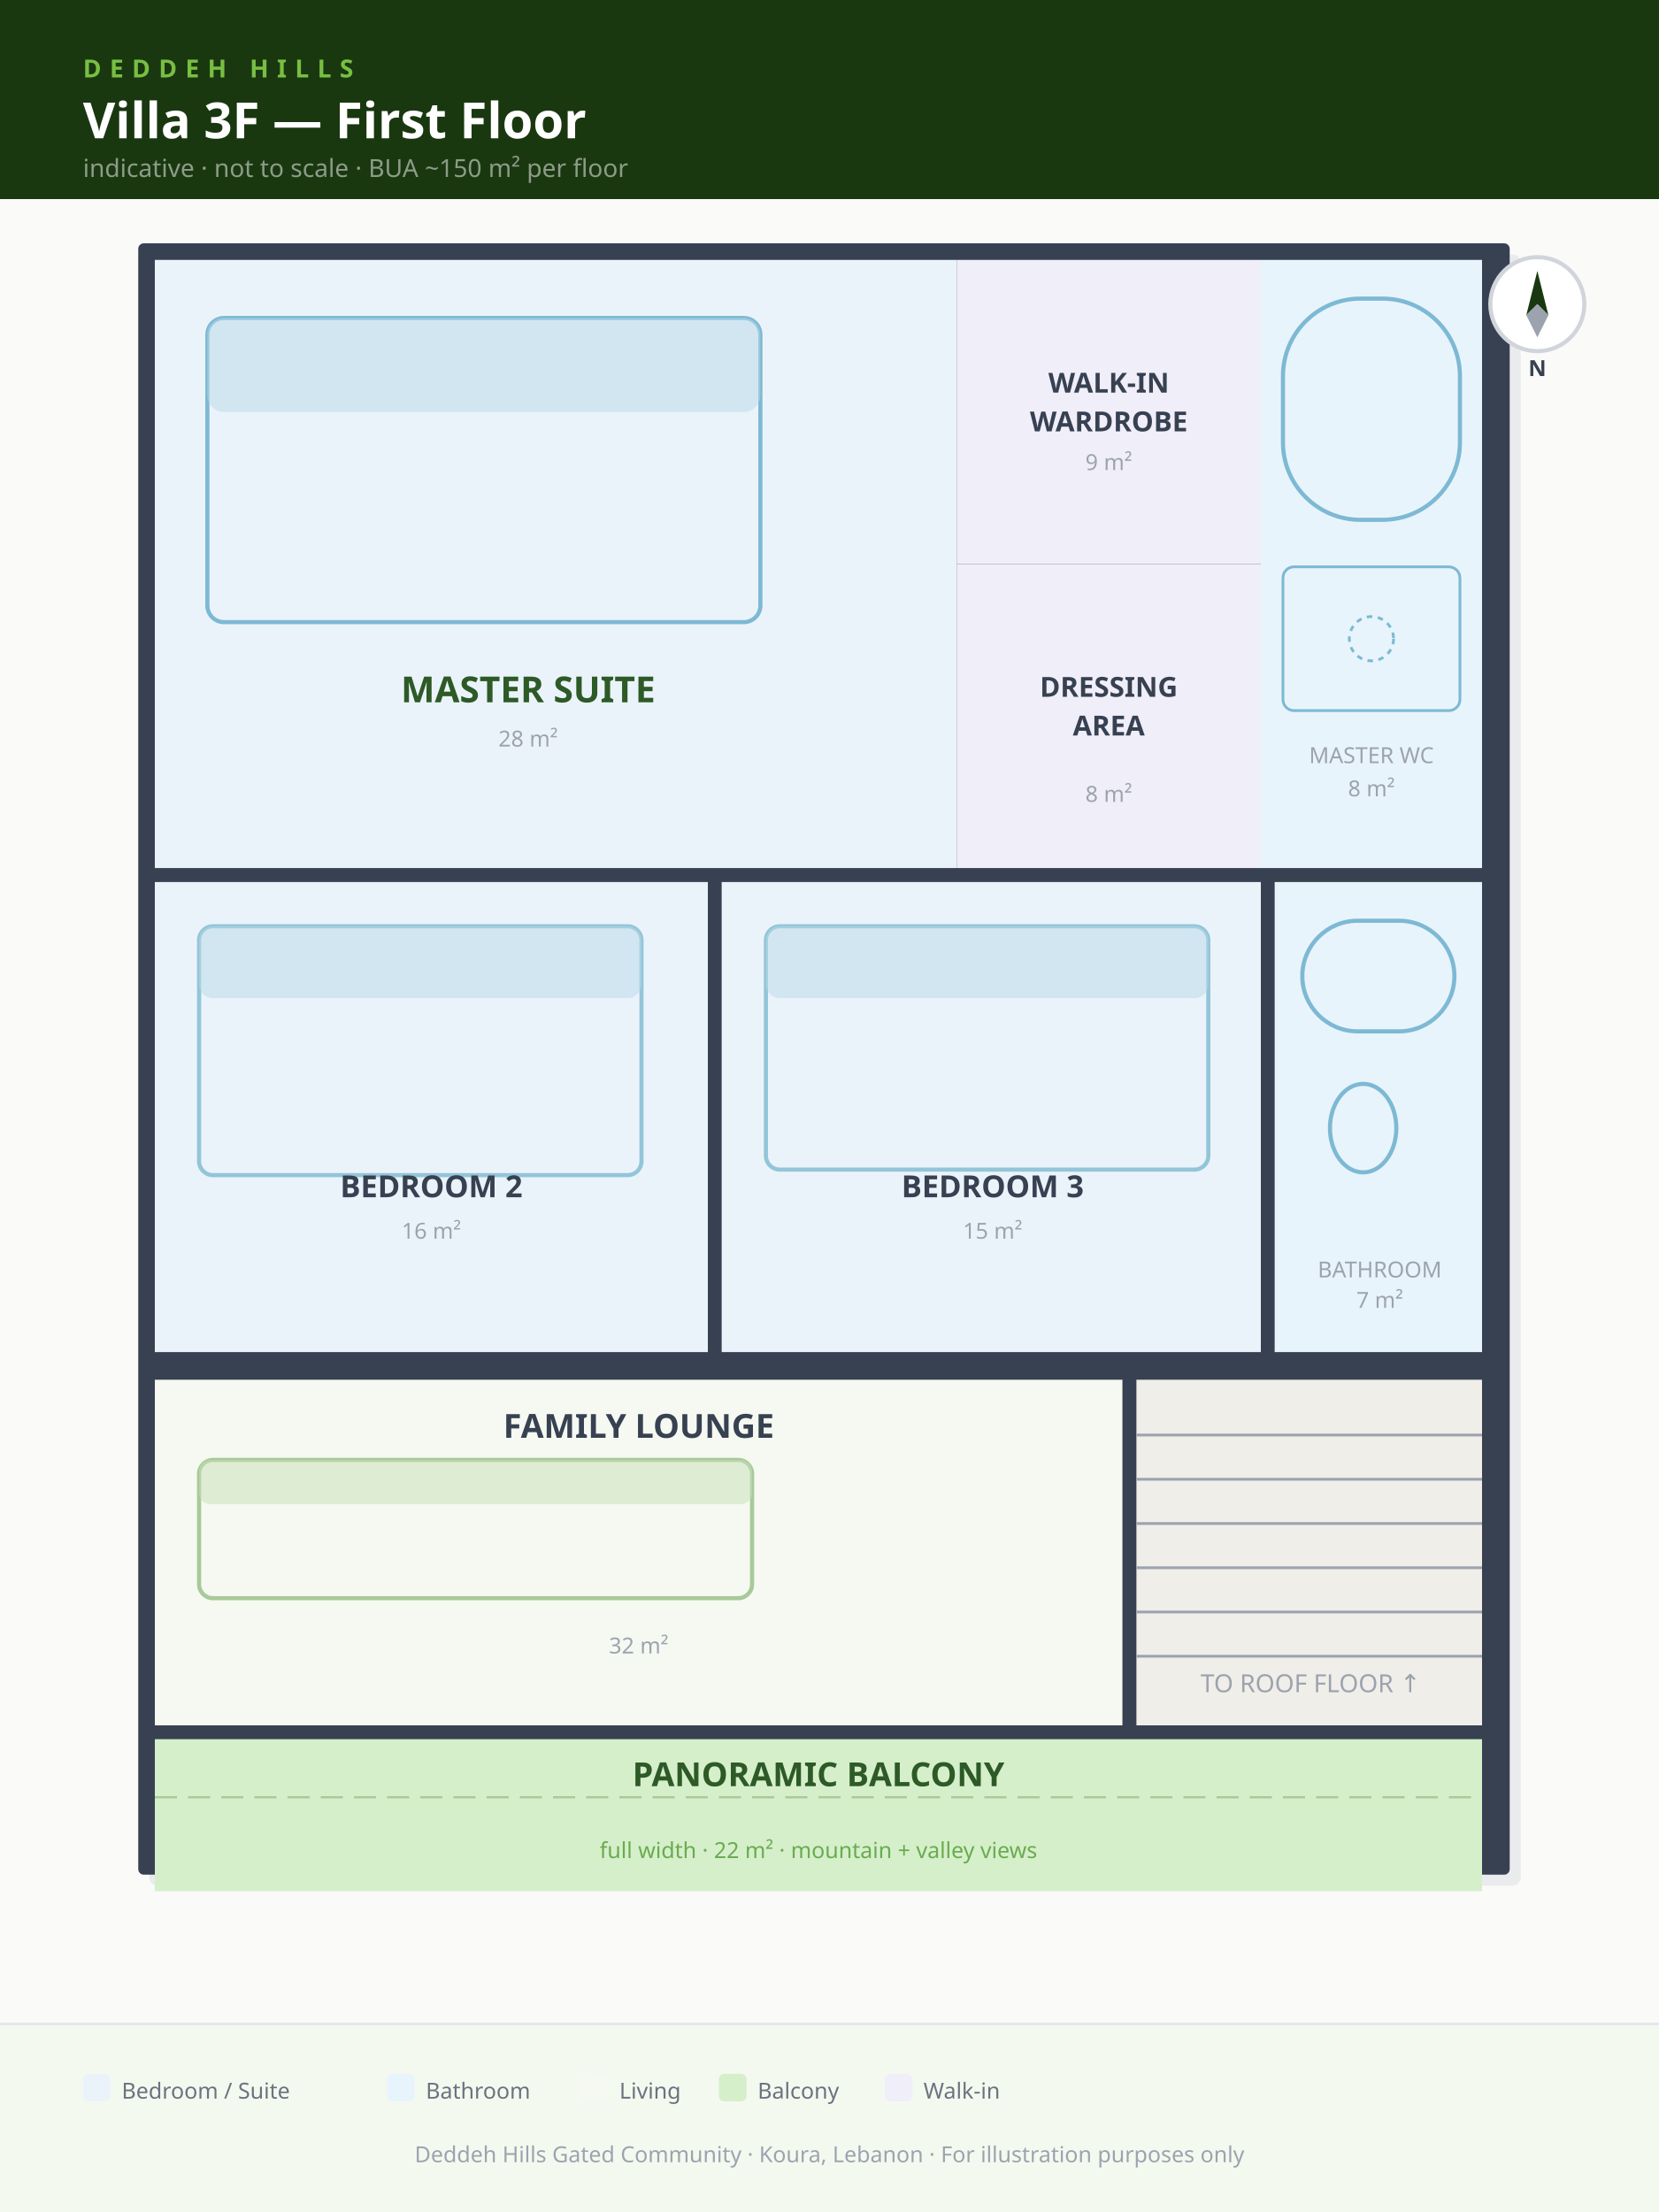
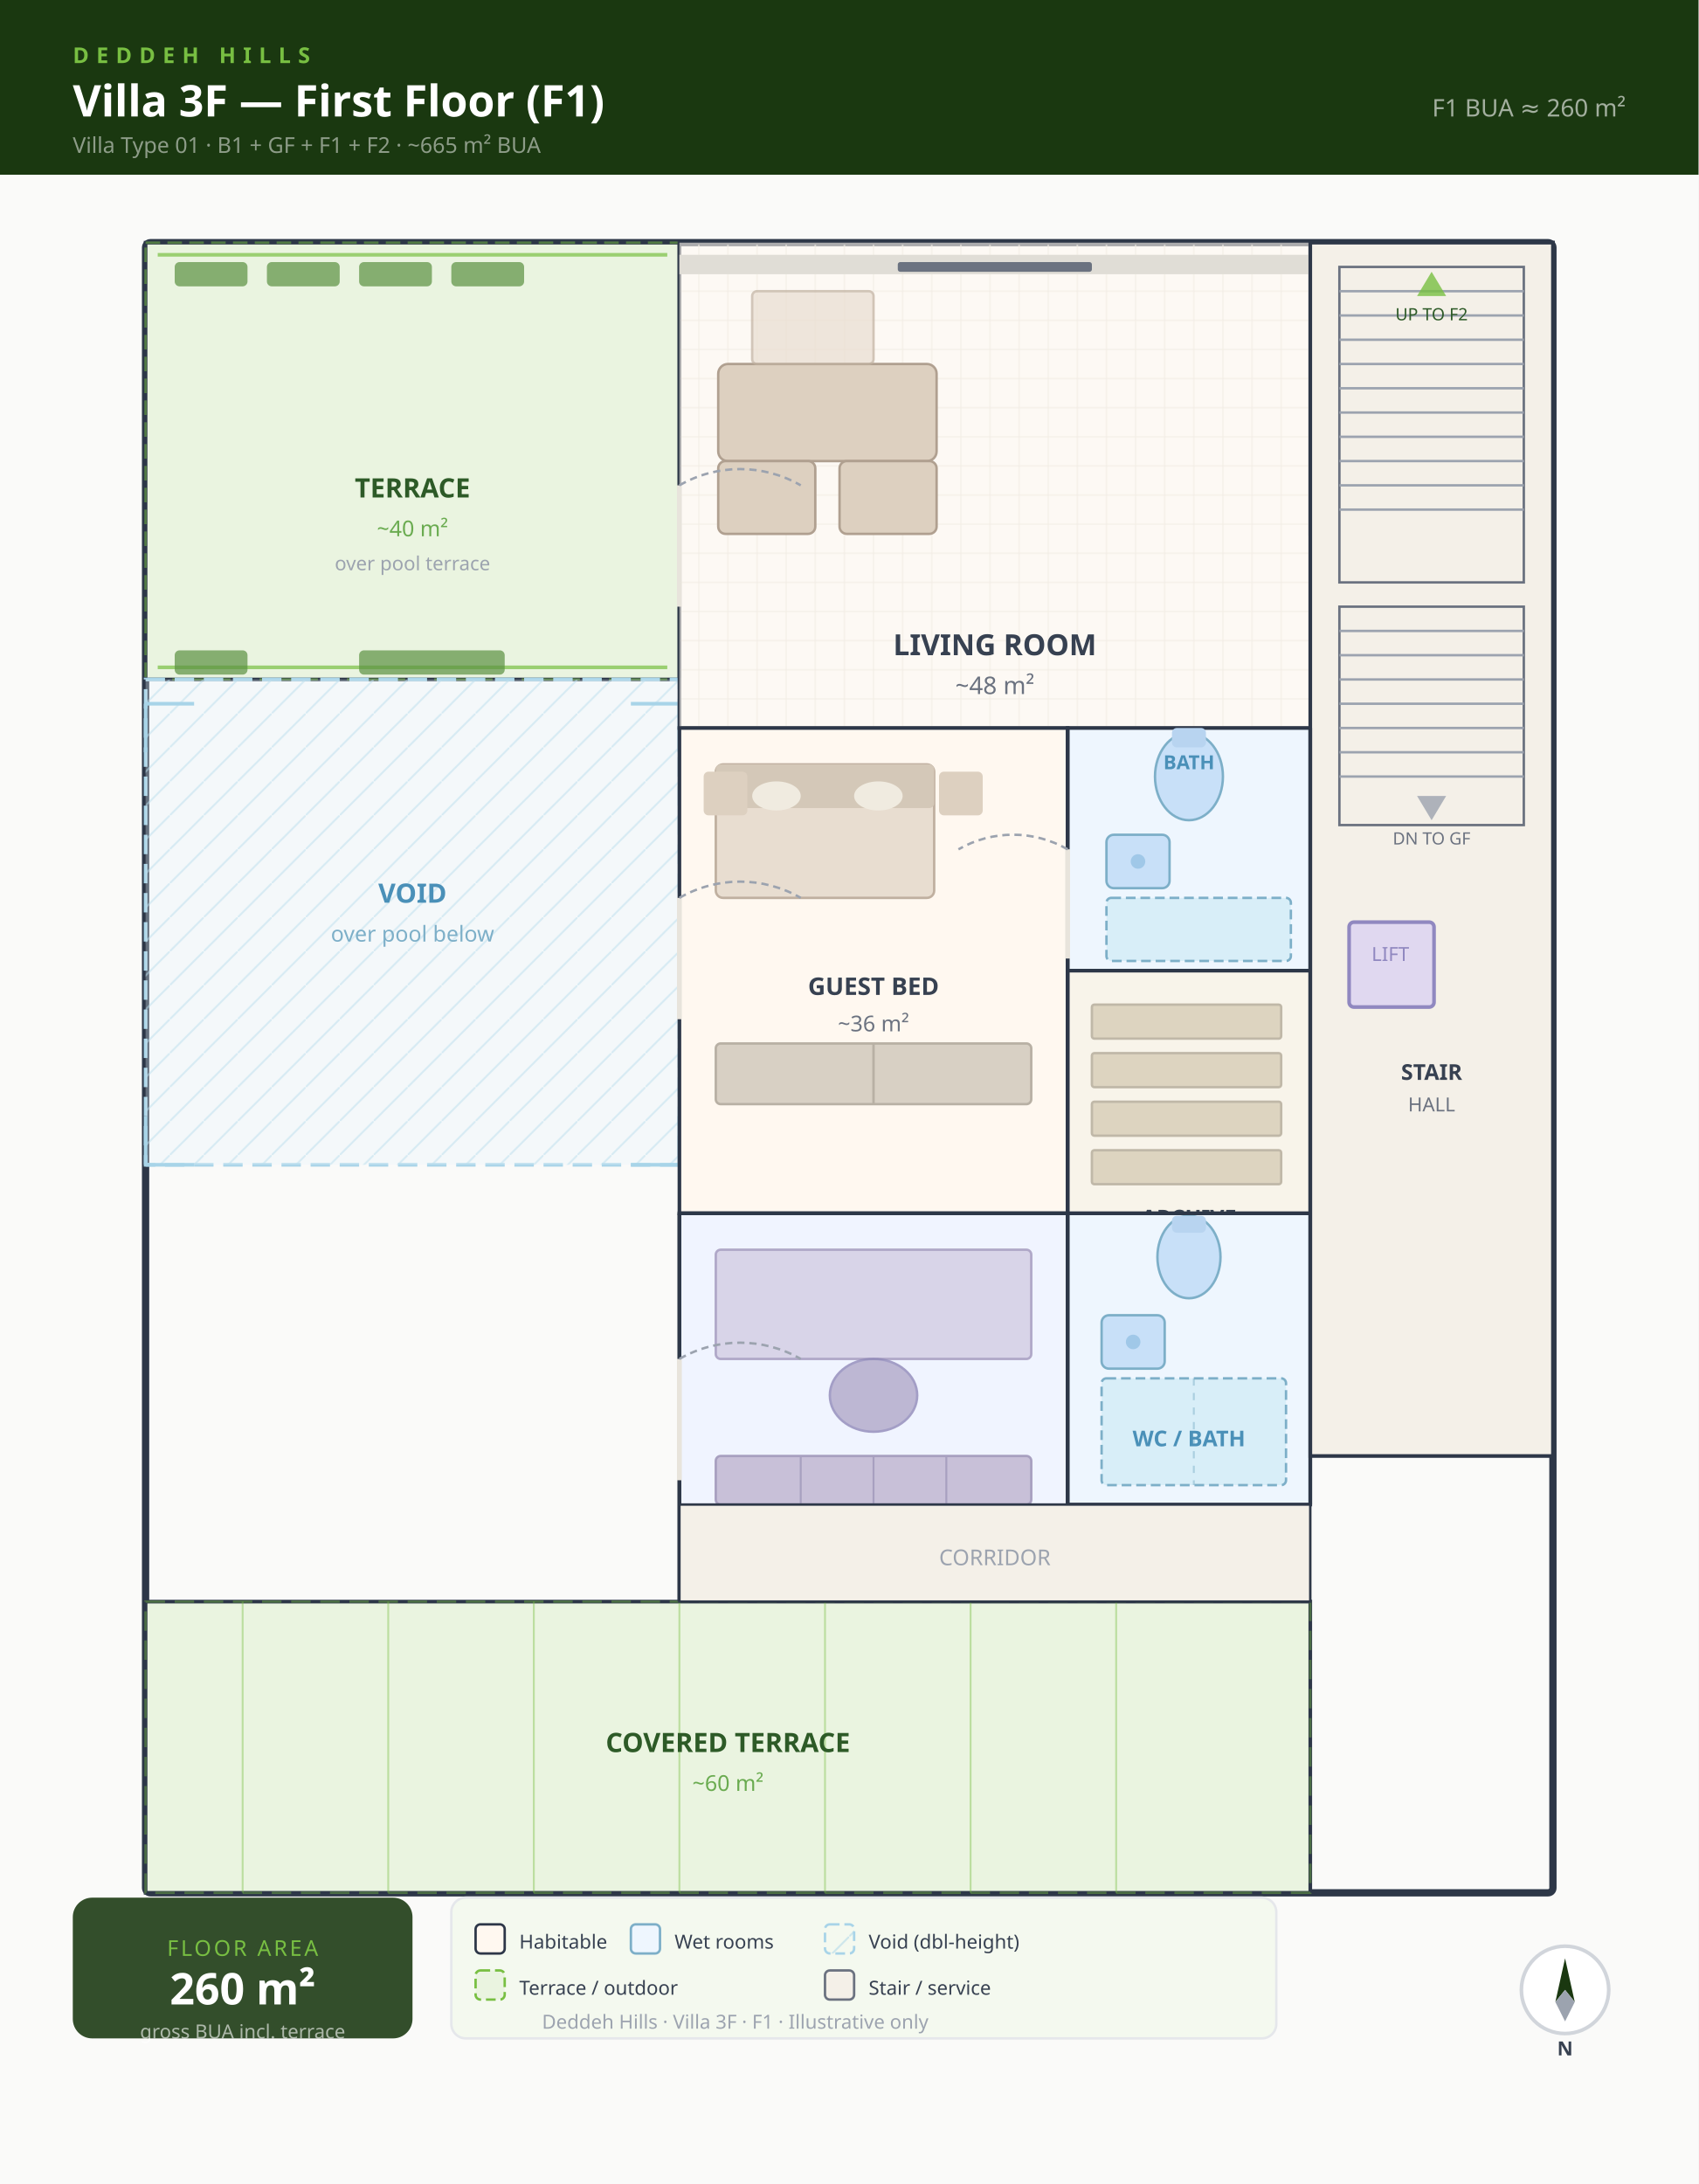
- <svg xmlns="http://www.w3.org/2000/svg" viewBox="0 0 600 800">
-   <rect width="600" height="800" fill="#FAFAF9" />
-   <rect x="0" y="0" width="600" height="72" fill="#1A3810" />
-   <text x="30" y="28" font-family="'DM Sans',sans-serif" font-size="9" font-weight="600" fill="#78BF42" letter-spacing="3">DEDDEH HILLS</text>
-   <text x="30" y="50" font-family="'DM Sans',sans-serif" font-size="18" font-weight="700" fill="white">Villa 3F — First Floor</text>
-   <text x="30" y="64" font-family="'DM Sans',sans-serif" font-size="9" fill="rgba(255,255,255,0.5)">indicative · not to scale · BUA ~150 m² per floor</text>
-   <rect x="54" y="92" width="496" height="590" rx="3" fill="#D1D5DB" opacity="0.4" />
-   <rect x="50" y="88" width="496" height="590" rx="2" fill="#374151" />
-   <rect x="56" y="94" width="290" height="220" fill="#EBF3FA" />
-   <rect x="75" y="115" width="200" height="110" rx="6" fill="none" stroke="#7DB9D4" stroke-width="1.5" />
-   <rect x="75" y="115" width="200" height="34" rx="6" fill="#B8D9E8" opacity="0.5" />
-   <text x="191" y="254" text-anchor="middle" font-family="'DM Sans',sans-serif" font-size="13" font-weight="700" fill="#2D5A27">MASTER SUITE</text>
-   <text x="191" y="270" text-anchor="middle" font-family="'DM Sans',sans-serif" font-size="8" fill="#9CA3AF">28 m²</text>
-   <rect x="56" y="94" width="290" height="220" fill="none" />
-   <rect x="346" y="94" width="110" height="110" fill="#F0EEF9" />
-   <text x="401" y="142" text-anchor="middle" font-family="'DM Sans',sans-serif" font-size="10" font-weight="600" fill="#374151">WALK-IN</text>
-   <text x="401" y="156" text-anchor="middle" font-family="'DM Sans',sans-serif" font-size="10" font-weight="600" fill="#374151">WARDROBE</text>
-   <text x="401" y="170" text-anchor="middle" font-family="'DM Sans',sans-serif" font-size="8" fill="#9CA3AF">9 m²</text>
-   <rect x="456" y="94" width="80" height="220" fill="#E8F4FB" />
-   <rect x="464" y="108" width="64" height="80" rx="28" fill="none" stroke="#7DB9D4" stroke-width="1.5" />
-   <rect x="464" y="205" width="64" height="52" rx="4" fill="none" stroke="#7DB9D4" stroke-width="1" />
-   <circle cx="496" cy="231" r="8" fill="none" stroke="#7DB9D4" stroke-width="1" stroke-dasharray="2,2" />
-   <text x="496" y="276" text-anchor="middle" font-family="'DM Sans',sans-serif" font-size="8" fill="#9CA3AF">MASTER WC</text>
-   <text x="496" y="288" text-anchor="middle" font-family="'DM Sans',sans-serif" font-size="8" fill="#9CA3AF">8 m²</text>
-   <rect x="346" y="204" width="110" height="110" fill="#F0EEF9" />
-   <text x="401" y="252" text-anchor="middle" font-family="'DM Sans',sans-serif" font-size="10" font-weight="600" fill="#374151">DRESSING</text>
-   <text x="401" y="266" text-anchor="middle" font-family="'DM Sans',sans-serif" font-size="10" font-weight="600" fill="#374151">AREA</text>
-   <text x="401" y="290" text-anchor="middle" font-family="'DM Sans',sans-serif" font-size="8" fill="#9CA3AF">8 m²</text>
-   <rect x="56" y="314" width="480" height="5" fill="#374151" />
-   <rect x="56" y="319" width="200" height="170" fill="#EBF3FA" />
-   <rect x="72" y="335" width="160" height="90" rx="5" fill="none" stroke="#93C5D8" stroke-width="1.5" />
-   <rect x="72" y="335" width="160" height="26" rx="5" fill="#B8D9E8" opacity="0.5" />
-   <text x="156" y="433" text-anchor="middle" font-family="'DM Sans',sans-serif" font-size="11" font-weight="700" fill="#374151">BEDROOM 2</text>
-   <text x="156" y="448" text-anchor="middle" font-family="'DM Sans',sans-serif" font-size="8" fill="#9CA3AF">16 m²</text>
-   <rect x="256" y="319" width="5" height="175" fill="#374151" />
-   <rect x="261" y="319" width="195" height="170" fill="#EBF3FA" />
-   <rect x="277" y="335" width="160" height="88" rx="5" fill="none" stroke="#93C5D8" stroke-width="1.5" />
-   <rect x="277" y="335" width="160" height="26" rx="5" fill="#B8D9E8" opacity="0.5" />
-   <text x="359" y="433" text-anchor="middle" font-family="'DM Sans',sans-serif" font-size="11" font-weight="700" fill="#374151">BEDROOM 3</text>
-   <text x="359" y="448" text-anchor="middle" font-family="'DM Sans',sans-serif" font-size="8" fill="#9CA3AF">15 m²</text>
-   <rect x="456" y="319" width="5" height="175" fill="#374151" />
-   <rect x="461" y="319" width="75" height="170" fill="#E8F4FB" />
-   <rect x="471" y="333" width="55" height="40" rx="20" fill="none" stroke="#7DB9D4" stroke-width="1.5" />
-   <ellipse cx="493" cy="408" rx="12" ry="16" fill="none" stroke="#7DB9D4" stroke-width="1.5" />
-   <text x="499" y="462" text-anchor="middle" font-family="'DM Sans',sans-serif" font-size="8" fill="#9CA3AF">BATHROOM</text>
-   <text x="499" y="473" text-anchor="middle" font-family="'DM Sans',sans-serif" font-size="8" fill="#9CA3AF">7 m²</text>
-   <rect x="56" y="494" width="480" height="5" fill="#374151" />
-   <rect x="56" y="499" width="350" height="125" fill="#F5F9F1" />
-   <rect x="72" y="528" width="200" height="50" rx="5" fill="none" stroke="#A8C99A" stroke-width="1.5" />
-   <rect x="72" y="528" width="200" height="16" rx="4" fill="#C8E0B8" opacity="0.5" />
-   <text x="231" y="520" text-anchor="middle" font-family="'DM Sans',sans-serif" font-size="12" font-weight="700" fill="#374151">FAMILY LOUNGE</text>
-   <text x="231" y="598" text-anchor="middle" font-family="'DM Sans',sans-serif" font-size="8" fill="#9CA3AF">32 m²</text>
-   <rect x="406" y="499" width="5" height="130" fill="#374151" />
-   <rect x="411" y="499" width="125" height="125" fill="#F0EEE8" />
-   <line x1="411" y1="519" x2="536" y2="519" stroke="#9CA3AF" stroke-width="1" />
-   <line x1="411" y1="535" x2="536" y2="535" stroke="#9CA3AF" stroke-width="1" />
-   <line x1="411" y1="551" x2="536" y2="551" stroke="#9CA3AF" stroke-width="1" />
-   <line x1="411" y1="567" x2="536" y2="567" stroke="#9CA3AF" stroke-width="1" />
-   <line x1="411" y1="583" x2="536" y2="583" stroke="#9CA3AF" stroke-width="1" />
-   <line x1="411" y1="599" x2="536" y2="599" stroke="#9CA3AF" stroke-width="1" />
-   <text x="474" y="612" text-anchor="middle" font-family="'DM Sans',sans-serif" font-size="9" fill="#9CA3AF">TO ROOF FLOOR ↑</text>
-   <rect x="56" y="624" width="480" height="5" fill="#374151" />
-   <rect x="56" y="629" width="480" height="55" fill="#D5EFCA" />
-   <line x1="56" y1="650" x2="536" y2="650" stroke="#A8CC98" stroke-width="0.8" stroke-dasharray="8,4" />
-   <text x="296" y="646" text-anchor="middle" font-family="'DM Sans',sans-serif" font-size="12" font-weight="700" fill="#2D5A27">PANORAMIC BALCONY</text>
-   <text x="296" y="672" text-anchor="middle" font-family="'DM Sans',sans-serif" font-size="8" fill="#6AAB50">full width · 22 m² · mountain + valley views</text>
-   <g transform="translate(556,110)">
-     <circle cx="0" cy="0" r="17" fill="white" stroke="#D1D5DB" stroke-width="1.5" />
-     <polygon points="0,-12 -4,4 0,0 4,4" fill="#1A3810" />
-     <polygon points="0,0 -4,4 0,12 4,4" fill="#9CA3AF" />
-     <text x="0" y="26" text-anchor="middle" font-family="'DM Sans',sans-serif" font-size="8" font-weight="700" fill="#374151">N</text>
+ <svg xmlns="http://www.w3.org/2000/svg" viewBox="0 0 700 900">
+   <defs>
+     <pattern id="void3f1" patternUnits="userSpaceOnUse" width="14" height="14">
+       <line x1="0" y1="14" x2="14" y2="0" stroke="#A8D4E8" stroke-width="0.8" opacity="0.5" />
+     </pattern>
+     <pattern id="tile3f1" patternUnits="userSpaceOnUse" width="12" height="12">
+       <rect width="12" height="12" fill="none" stroke="#E0DDD6" stroke-width="0.4" />
+     </pattern>
+     <pattern id="wood3f1" patternUnits="userSpaceOnUse" width="8" height="8">
+       <line x1="0" y1="0" x2="0" y2="8" stroke="#C8B89A" stroke-width="0.5" opacity="0.5" />
+     </pattern>
+   </defs>
+   <rect width="700" height="900" fill="#FAFAF9" />
+   <rect x="0" y="0" width="700" height="72" fill="#1A3810" />
+   <text x="30" y="26" font-family="'DM Sans',sans-serif" font-size="9" font-weight="600" fill="#78BF42" letter-spacing="3">DEDDEH HILLS</text>
+   <text x="30" y="48" font-family="'DM Sans',sans-serif" font-size="18" font-weight="700" fill="white">Villa 3F — First Floor (F1)</text>
+   <text x="30" y="63" font-family="'DM Sans',sans-serif" font-size="9" fill="rgba(255,255,255,0.5)">Villa Type 01 · B1 + GF + F1 + F2 · ~665 m² BUA</text>
+   <text x="670" y="48" text-anchor="end" font-family="'DM Sans',sans-serif" font-size="10" fill="rgba(255,255,255,0.6)">F1 BUA ≈ 260 m²</text>
+   <rect x="60" y="100" width="580" height="680" rx="2" fill="none" stroke="#2D3748" stroke-width="3" />
+   <rect x="540" y="100" width="100" height="120" fill="#F0EDE8" stroke="#2D3748" stroke-width="1.5" />
+   <rect x="60" y="100" width="220" height="180" fill="#EAF4E0" stroke="#2D3748" stroke-width="1.5" />
+   <rect x="60" y="100" width="220" height="180" fill="none" stroke="#78BF42" stroke-width="1" stroke-dasharray="6,3" opacity="0.5" />
+   <line x1="65" y1="105" x2="275" y2="105" stroke="#78BF42" stroke-width="1.5" opacity="0.7" />
+   <line x1="65" y1="275" x2="275" y2="275" stroke="#78BF42" stroke-width="1.5" opacity="0.7" />
+   <rect x="72" y="108" width="30" height="10" rx="2" fill="#5A9040" opacity="0.7" />
+   <rect x="110" y="108" width="30" height="10" rx="2" fill="#5A9040" opacity="0.7" />
+   <rect x="148" y="108" width="30" height="10" rx="2" fill="#5A9040" opacity="0.7" />
+   <rect x="186" y="108" width="30" height="10" rx="2" fill="#5A9040" opacity="0.7" />
+   <rect x="72" y="268" width="30" height="10" rx="2" fill="#5A9040" opacity="0.7" />
+   <rect x="148" y="268" width="60" height="10" rx="2" fill="#5A9040" opacity="0.7" />
+   <text x="170" y="205" text-anchor="middle" font-family="'DM Sans',sans-serif" font-size="11" font-weight="600" fill="#2D5A27">TERRACE</text>
+   <text x="170" y="221" text-anchor="middle" font-family="'DM Sans',sans-serif" font-size="9" fill="#6AAB50">~40 m²</text>
+   <text x="170" y="235" text-anchor="middle" font-family="'DM Sans',sans-serif" font-size="8" fill="#9CA3AF">over pool terrace</text>
+   <rect x="60" y="280" width="220" height="200" fill="url(#void3f1)" stroke="#A8D4E8" stroke-width="1.5" stroke-dasharray="8,4" />
+   <rect x="60" y="280" width="220" height="200" fill="#E8F4FA" opacity="0.3" />
+   <text x="170" y="372" text-anchor="middle" font-family="'DM Sans',sans-serif" font-size="11" font-weight="600" fill="#4A90B8">VOID</text>
+   <text x="170" y="388" text-anchor="middle" font-family="'DM Sans',sans-serif" font-size="9" fill="#7DAFC8">over pool below</text>
+   <line x1="60" y1="290" x2="80" y2="290" stroke="#A8D4E8" stroke-width="1.5" />
+   <line x1="60" y1="290" x2="60" y2="310" stroke="#A8D4E8" stroke-width="1.5" />
+   <line x1="280" y1="290" x2="260" y2="290" stroke="#A8D4E8" stroke-width="1.5" />
+   <line x1="280" y1="290" x2="280" y2="310" stroke="#A8D4E8" stroke-width="1.5" />
+   <line x1="60" y1="480" x2="80" y2="480" stroke="#A8D4E8" stroke-width="1.5" />
+   <line x1="60" y1="480" x2="60" y2="460" stroke="#A8D4E8" stroke-width="1.5" />
+   <line x1="280" y1="480" x2="260" y2="480" stroke="#A8D4E8" stroke-width="1.5" />
+   <line x1="280" y1="480" x2="280" y2="460" stroke="#A8D4E8" stroke-width="1.5" />
+   <rect x="280" y="100" width="260" height="200" fill="url(#tile3f1)" stroke="#2D3748" stroke-width="1.5" />
+   <rect x="280" y="100" width="260" height="200" fill="#FFF8F0" opacity="0.6" />
+   <rect x="296" y="150" width="90" height="40" rx="4" fill="#DDD0C0" stroke="#B0A090" stroke-width="1" />
+   <rect x="296" y="190" width="40" height="30" rx="3" fill="#DDD0C0" stroke="#B0A090" stroke-width="1" />
+   <rect x="346" y="190" width="40" height="30" rx="3" fill="#DDD0C0" stroke="#B0A090" stroke-width="1" />
+   <rect x="310" y="120" width="50" height="30" rx="2" fill="#E8DDD0" stroke="#C0B0A0" stroke-width="1" opacity="0.7" />
+   <rect x="280" y="105" width="260" height="8" fill="#E0DDD6" />
+   <rect x="370" y="108" width="80" height="4" rx="1" fill="#6B7280" />
+   <text x="410" y="270" text-anchor="middle" font-family="'DM Sans',sans-serif" font-size="12" font-weight="700" fill="#374151">LIVING ROOM</text>
+   <text x="410" y="286" text-anchor="middle" font-family="'DM Sans',sans-serif" font-size="10" fill="#6B7280">~48 m²</text>
+   <rect x="280" y="300" width="160" height="200" fill="#FFF8F0" stroke="#2D3748" stroke-width="1.5" />
+   <rect x="295" y="315" width="90" height="55" rx="3" fill="#E8DDD0" stroke="#C0B0A0" stroke-width="1" />
+   <rect x="295" y="315" width="90" height="18" rx="2" fill="#D4C8B8" />
+   <ellipse cx="320" cy="328" rx="10" ry="6" fill="#F0EBE0" />
+   <ellipse cx="362" cy="328" rx="10" ry="6" fill="#F0EBE0" />
+   <rect x="290" y="318" width="18" height="18" rx="2" fill="#DDD0C0" />
+   <rect x="387" y="318" width="18" height="18" rx="2" fill="#DDD0C0" />
+   <rect x="295" y="430" width="130" height="25" rx="2" fill="#D8D0C4" stroke="#B8B0A4" stroke-width="1" />
+   <line x1="360" y1="430" x2="360" y2="455" stroke="#B8B0A4" stroke-width="1" />
+   <text x="360" y="410" text-anchor="middle" font-family="'DM Sans',sans-serif" font-size="10" font-weight="600" fill="#374151">GUEST BED</text>
+   <text x="360" y="425" text-anchor="middle" font-family="'DM Sans',sans-serif" font-size="9" fill="#6B7280">~36 m²</text>
+   <rect x="440" y="300" width="100" height="100" fill="#EEF6FE" stroke="#2D3748" stroke-width="1.5" />
+   <ellipse cx="490" cy="320" rx="14" ry="18" fill="#C8E0F8" stroke="#7DAFC8" stroke-width="1" />
+   <rect cx="490" cy="320" x="483" y="300" width="14" height="8" rx="2" fill="#B8D4F0" />
+   <rect x="456" y="344" width="26" height="22" rx="3" fill="#C8E0F8" stroke="#7DAFC8" stroke-width="1" />
+   <circle cx="469" cy="355" r="3" fill="#A0C8E8" />
+   <rect x="456" y="370" width="76" height="26" rx="2" fill="#D8EEF8" stroke="#7DAFC8" stroke-width="1" stroke-dasharray="4,2" />
+   <text x="490" y="317" text-anchor="middle" font-family="'DM Sans',sans-serif" font-size="8" font-weight="600" fill="#4A90B8">BATH</text>
+   <rect x="280" y="500" width="160" height="160" fill="#F0F4FF" stroke="#2D3748" stroke-width="1.5" />
+   <rect x="295" y="515" width="130" height="45" rx="2" fill="#D8D4E8" stroke="#B0A8C8" stroke-width="1" />
+   <ellipse cx="360" cy="575" rx="18" ry="15" fill="#B0A8C8" stroke="#9088B8" stroke-width="1" opacity="0.8" />
+   <rect x="295" y="600" width="130" height="20" rx="2" fill="#C8C0D8" stroke="#A8A0C0" stroke-width="1" />
+   <line x1="330" y1="600" x2="330" y2="620" stroke="#A8A0C0" stroke-width="0.8" />
+   <line x1="360" y1="600" x2="360" y2="620" stroke="#A8A0C0" stroke-width="0.8" />
+   <line x1="390" y1="600" x2="390" y2="620" stroke="#A8A0C0" stroke-width="0.8" />
+   <text x="360" y="645" text-anchor="middle" font-family="'DM Sans',sans-serif" font-size="11" font-weight="600" fill="#374151">OFFICE</text>
+   <text x="360" y="660" text-anchor="middle" font-family="'DM Sans',sans-serif" font-size="9" fill="#6B7280">~28 m²</text>
+   <rect x="440" y="400" width="100" height="120" fill="#F8F4EA" stroke="#2D3748" stroke-width="1.5" />
+   <rect x="450" y="414" width="78" height="14" rx="1" fill="#DDD4C0" stroke="#C0B8A8" stroke-width="1" />
+   <rect x="450" y="434" width="78" height="14" rx="1" fill="#DDD4C0" stroke="#C0B8A8" stroke-width="1" />
+   <rect x="450" y="454" width="78" height="14" rx="1" fill="#DDD4C0" stroke="#C0B8A8" stroke-width="1" />
+   <rect x="450" y="474" width="78" height="14" rx="1" fill="#DDD4C0" stroke="#C0B8A8" stroke-width="1" />
+   <text x="490" y="505" text-anchor="middle" font-family="'DM Sans',sans-serif" font-size="9" font-weight="600" fill="#374151">ARCHIVE</text>
+   <text x="490" y="517" text-anchor="middle" font-family="'DM Sans',sans-serif" font-size="8" fill="#6B7280">~14 m²</text>
+   <rect x="440" y="500" width="100" height="120" fill="#EEF6FE" stroke="#2D3748" stroke-width="1.5" />
+   <ellipse cx="490" cy="518" rx="13" ry="17" fill="#C8E0F8" stroke="#7DAFC8" stroke-width="1" />
+   <rect x="483" y="501" width="14" height="7" rx="2" fill="#B8D4F0" />
+   <rect x="454" y="542" width="26" height="22" rx="3" fill="#C8E0F8" stroke="#7DAFC8" stroke-width="1" />
+   <circle cx="467" cy="553" r="3" fill="#A0C8E8" />
+   <rect x="454" y="568" width="76" height="44" rx="2" fill="#D8EEF8" stroke="#7DAFC8" stroke-width="1" stroke-dasharray="4,2" />
+   <line x1="492" y1="568" x2="492" y2="612" stroke="#7DAFC8" stroke-width="0.8" stroke-dasharray="3,3" opacity="0.5" />
+   <text x="490" y="596" text-anchor="middle" font-family="'DM Sans',sans-serif" font-size="9" font-weight="600" fill="#4A90B8">WC / BATH</text>
+   <rect x="540" y="100" width="100" height="500" fill="#F4F0E8" stroke="#2D3748" stroke-width="1.5" />
+   <rect x="552" y="110" width="76" height="130" fill="none" stroke="#6B7280" stroke-width="1" />
+   <line x1="552" y1="120" x2="628" y2="120" stroke="#9CA3AF" stroke-width="1" />
+   <line x1="552" y1="130" x2="628" y2="130" stroke="#9CA3AF" stroke-width="1" />
+   <line x1="552" y1="140" x2="628" y2="140" stroke="#9CA3AF" stroke-width="1" />
+   <line x1="552" y1="150" x2="628" y2="150" stroke="#9CA3AF" stroke-width="1" />
+   <line x1="552" y1="160" x2="628" y2="160" stroke="#9CA3AF" stroke-width="1" />
+   <line x1="552" y1="170" x2="628" y2="170" stroke="#9CA3AF" stroke-width="1" />
+   <line x1="552" y1="180" x2="628" y2="180" stroke="#9CA3AF" stroke-width="1" />
+   <line x1="552" y1="190" x2="628" y2="190" stroke="#9CA3AF" stroke-width="1" />
+   <line x1="552" y1="200" x2="628" y2="200" stroke="#9CA3AF" stroke-width="1" />
+   <line x1="552" y1="210" x2="628" y2="210" stroke="#9CA3AF" stroke-width="1" />
+   <polygon points="590,112 584,122 596,122" fill="#78BF42" opacity="0.8" />
+   <text x="590" y="132" text-anchor="middle" font-family="'DM Sans',sans-serif" font-size="7" fill="#2D5A27">UP TO F2</text>
+   <rect x="552" y="250" width="76" height="90" fill="none" stroke="#6B7280" stroke-width="1" />
+   <line x1="552" y1="260" x2="628" y2="260" stroke="#9CA3AF" stroke-width="1" />
+   <line x1="552" y1="270" x2="628" y2="270" stroke="#9CA3AF" stroke-width="1" />
+   <line x1="552" y1="280" x2="628" y2="280" stroke="#9CA3AF" stroke-width="1" />
+   <line x1="552" y1="290" x2="628" y2="290" stroke="#9CA3AF" stroke-width="1" />
+   <line x1="552" y1="300" x2="628" y2="300" stroke="#9CA3AF" stroke-width="1" />
+   <line x1="552" y1="310" x2="628" y2="310" stroke="#9CA3AF" stroke-width="1" />
+   <line x1="552" y1="320" x2="628" y2="320" stroke="#9CA3AF" stroke-width="1" />
+   <polygon points="590,338 584,328 596,328" fill="#9CA3AF" opacity="0.8" />
+   <text x="590" y="348" text-anchor="middle" font-family="'DM Sans',sans-serif" font-size="7" fill="#6B7280">DN TO GF</text>
+   <rect x="556" y="380" width="35" height="35" rx="2" fill="#E0D8F0" stroke="#9088C0" stroke-width="1.5" />
+   <text x="573" y="396" text-anchor="middle" font-family="'DM Sans',sans-serif" font-size="8" fill="#9088C0">LIFT</text>
+   <text x="590" y="445" text-anchor="middle" font-family="'DM Sans',sans-serif" font-size="9" font-weight="600" fill="#374151">STAIR</text>
+   <text x="590" y="458" text-anchor="middle" font-family="'DM Sans',sans-serif" font-size="8" fill="#6B7280">HALL</text>
+   <rect x="280" y="300" width="0" height="0" />
+   <line x1="280" y1="500" x2="540" y2="500" stroke="#2D3748" stroke-width="1.5" />
+   <line x1="440" y1="300" x2="440" y2="620" stroke="#2D3748" stroke-width="1.5" />
+   <rect x="280" y="300" width="260" height="0" />
+   <rect x="60" y="660" width="480" height="120" fill="#EAF4E0" stroke="#2D3748" stroke-width="1.5" />
+   <rect x="60" y="660" width="480" height="120" fill="none" stroke="#78BF42" stroke-width="1" stroke-dasharray="8,4" opacity="0.4" />
+   <line x1="100" y1="660" x2="100" y2="780" stroke="#78BF42" stroke-width="0.8" opacity="0.4" />
+   <line x1="160" y1="660" x2="160" y2="780" stroke="#78BF42" stroke-width="0.8" opacity="0.4" />
+   <line x1="220" y1="660" x2="220" y2="780" stroke="#78BF42" stroke-width="0.8" opacity="0.4" />
+   <line x1="280" y1="660" x2="280" y2="780" stroke="#78BF42" stroke-width="0.8" opacity="0.4" />
+   <line x1="340" y1="660" x2="340" y2="780" stroke="#78BF42" stroke-width="0.8" opacity="0.4" />
+   <line x1="400" y1="660" x2="400" y2="780" stroke="#78BF42" stroke-width="0.8" opacity="0.4" />
+   <line x1="460" y1="660" x2="460" y2="780" stroke="#78BF42" stroke-width="0.8" opacity="0.4" />
+   <text x="300" y="722" text-anchor="middle" font-family="'DM Sans',sans-serif" font-size="11" font-weight="600" fill="#2D5A27">COVERED TERRACE</text>
+   <text x="300" y="738" text-anchor="middle" font-family="'DM Sans',sans-serif" font-size="9" fill="#6AAB50">~60 m²</text>
+   <line x1="280" y1="500" x2="280" y2="660" stroke="#2D3748" stroke-width="1.5" />
+   <line x1="540" y1="300" x2="540" y2="620" stroke="#2D3748" stroke-width="1.5" />
+   <rect x="280" y="620" width="260" height="40" fill="#F4F0E8" stroke="#2D3748" stroke-width="1" />
+   <text x="410" y="645" text-anchor="middle" font-family="'DM Sans',sans-serif" font-size="9" fill="#9CA3AF">CORRIDOR</text>
+   <line x1="280" y1="200" x2="280" y2="250" stroke="#E8E4DC" stroke-width="2" />
+   <path d="M280,200 A50,50 0 0,1 330,200" fill="none" stroke="#9CA3AF" stroke-width="1" stroke-dasharray="3,2" />
+   <line x1="280" y1="370" x2="280" y2="420" stroke="#E8E4DC" stroke-width="2" />
+   <path d="M280,370 A50,50 0 0,1 330,370" fill="none" stroke="#9CA3AF" stroke-width="1" stroke-dasharray="3,2" />
+   <line x1="280" y1="560" x2="280" y2="610" stroke="#E8E4DC" stroke-width="2" />
+   <path d="M280,560 A50,50 0 0,1 330,560" fill="none" stroke="#9CA3AF" stroke-width="1" stroke-dasharray="3,2" />
+   <line x1="440" y1="350" x2="440" y2="395" stroke="#E8E4DC" stroke-width="2" />
+   <path d="M440,350 A45,45 0 0,0 395,350" fill="none" stroke="#9CA3AF" stroke-width="1" stroke-dasharray="3,2" />
+   <rect x="30" y="782" width="140" height="58" rx="8" fill="rgba(26,56,16,0.88)" />
+   <text x="100" y="806" text-anchor="middle" font-family="'DM Sans',sans-serif" font-size="9" fill="#78BF42" letter-spacing="1">FLOOR AREA</text>
+   <text x="100" y="826" text-anchor="middle" font-family="'DM Sans',sans-serif" font-size="18" font-weight="700" fill="white">260 m²</text>
+   <text x="100" y="840" text-anchor="middle" font-family="'DM Sans',sans-serif" font-size="8" fill="rgba(255,255,255,0.6)">gross BUA incl. terrace</text>
+   <g transform="translate(645,820)">
+     <circle cx="0" cy="0" r="18" fill="white" stroke="#D1D5DB" stroke-width="1.5" />
+     <polygon points="0,-13 -4,5 0,0 4,5" fill="#1A3810" />
+     <polygon points="0,0 -4,5 0,13 4,5" fill="#9CA3AF" />
+     <text x="0" y="27" text-anchor="middle" font-family="'DM Sans',sans-serif" font-size="8" font-weight="700" fill="#374151">N</text>
  </g>
-   <rect x="0" y="732" width="600" height="68" fill="#F4F9EF" />
-   <line x1="0" y1="732" x2="600" y2="732" stroke="#E5E7EB" stroke-width="1" />
-   <rect x="30" y="750" width="10" height="10" rx="2" fill="#EBF3FA" />
-   <text x="44" y="759" font-family="'DM Sans',sans-serif" font-size="8" fill="#6B7280">Bedroom / Suite</text>
-   <rect x="140" y="750" width="10" height="10" rx="2" fill="#E8F4FB" />
-   <text x="154" y="759" font-family="'DM Sans',sans-serif" font-size="8" fill="#6B7280">Bathroom</text>
-   <rect x="210" y="750" width="10" height="10" rx="2" fill="#F5F9F1" />
-   <text x="224" y="759" font-family="'DM Sans',sans-serif" font-size="8" fill="#6B7280">Living</text>
-   <rect x="260" y="750" width="10" height="10" rx="2" fill="#D5EFCA" />
-   <text x="274" y="759" font-family="'DM Sans',sans-serif" font-size="8" fill="#6B7280">Balcony</text>
-   <rect x="320" y="750" width="10" height="10" rx="2" fill="#F0EEF9" />
-   <text x="334" y="759" font-family="'DM Sans',sans-serif" font-size="8" fill="#6B7280">Walk-in</text>
-   <text x="300" y="782" text-anchor="middle" font-family="'DM Sans',sans-serif" font-size="8" fill="#9CA3AF">Deddeh Hills Gated Community · Koura, Lebanon · For illustration purposes only</text>
+   <rect x="186" y="782" width="340" height="58" rx="6" fill="#F4F9EF" stroke="#E5E7EB" stroke-width="1" />
+   <rect x="196" y="793" width="12" height="12" rx="2" fill="#FFF8F0" stroke="#2D3748" stroke-width="1" />
+   <text x="214" y="803" font-family="'DM Sans',sans-serif" font-size="8" fill="#374151">Habitable</text>
+   <rect x="260" y="793" width="12" height="12" rx="2" fill="#EEF6FE" stroke="#7DAFC8" stroke-width="1" />
+   <text x="278" y="803" font-family="'DM Sans',sans-serif" font-size="8" fill="#374151">Wet rooms</text>
+   <rect x="340" y="793" width="12" height="12" rx="2" fill="url(#void3f1)" stroke="#A8D4E8" stroke-width="1" stroke-dasharray="4,2" />
+   <text x="358" y="803" font-family="'DM Sans',sans-serif" font-size="8" fill="#374151">Void (dbl-height)</text>
+   <rect x="196" y="812" width="12" height="12" rx="2" fill="#EAF4E0" stroke="#78BF42" stroke-width="1" stroke-dasharray="4,2" />
+   <text x="214" y="822" font-family="'DM Sans',sans-serif" font-size="8" fill="#374151">Terrace / outdoor</text>
+   <rect x="340" y="812" width="12" height="12" rx="2" fill="#F4F0E8" stroke="#6B7280" stroke-width="1" />
+   <text x="358" y="822" font-family="'DM Sans',sans-serif" font-size="8" fill="#374151">Stair / service</text>
+   <text x="303" y="836" text-anchor="middle" font-family="'DM Sans',sans-serif" font-size="8" fill="#9CA3AF">Deddeh Hills · Villa 3F · F1 · Illustrative only</text>
</svg>
